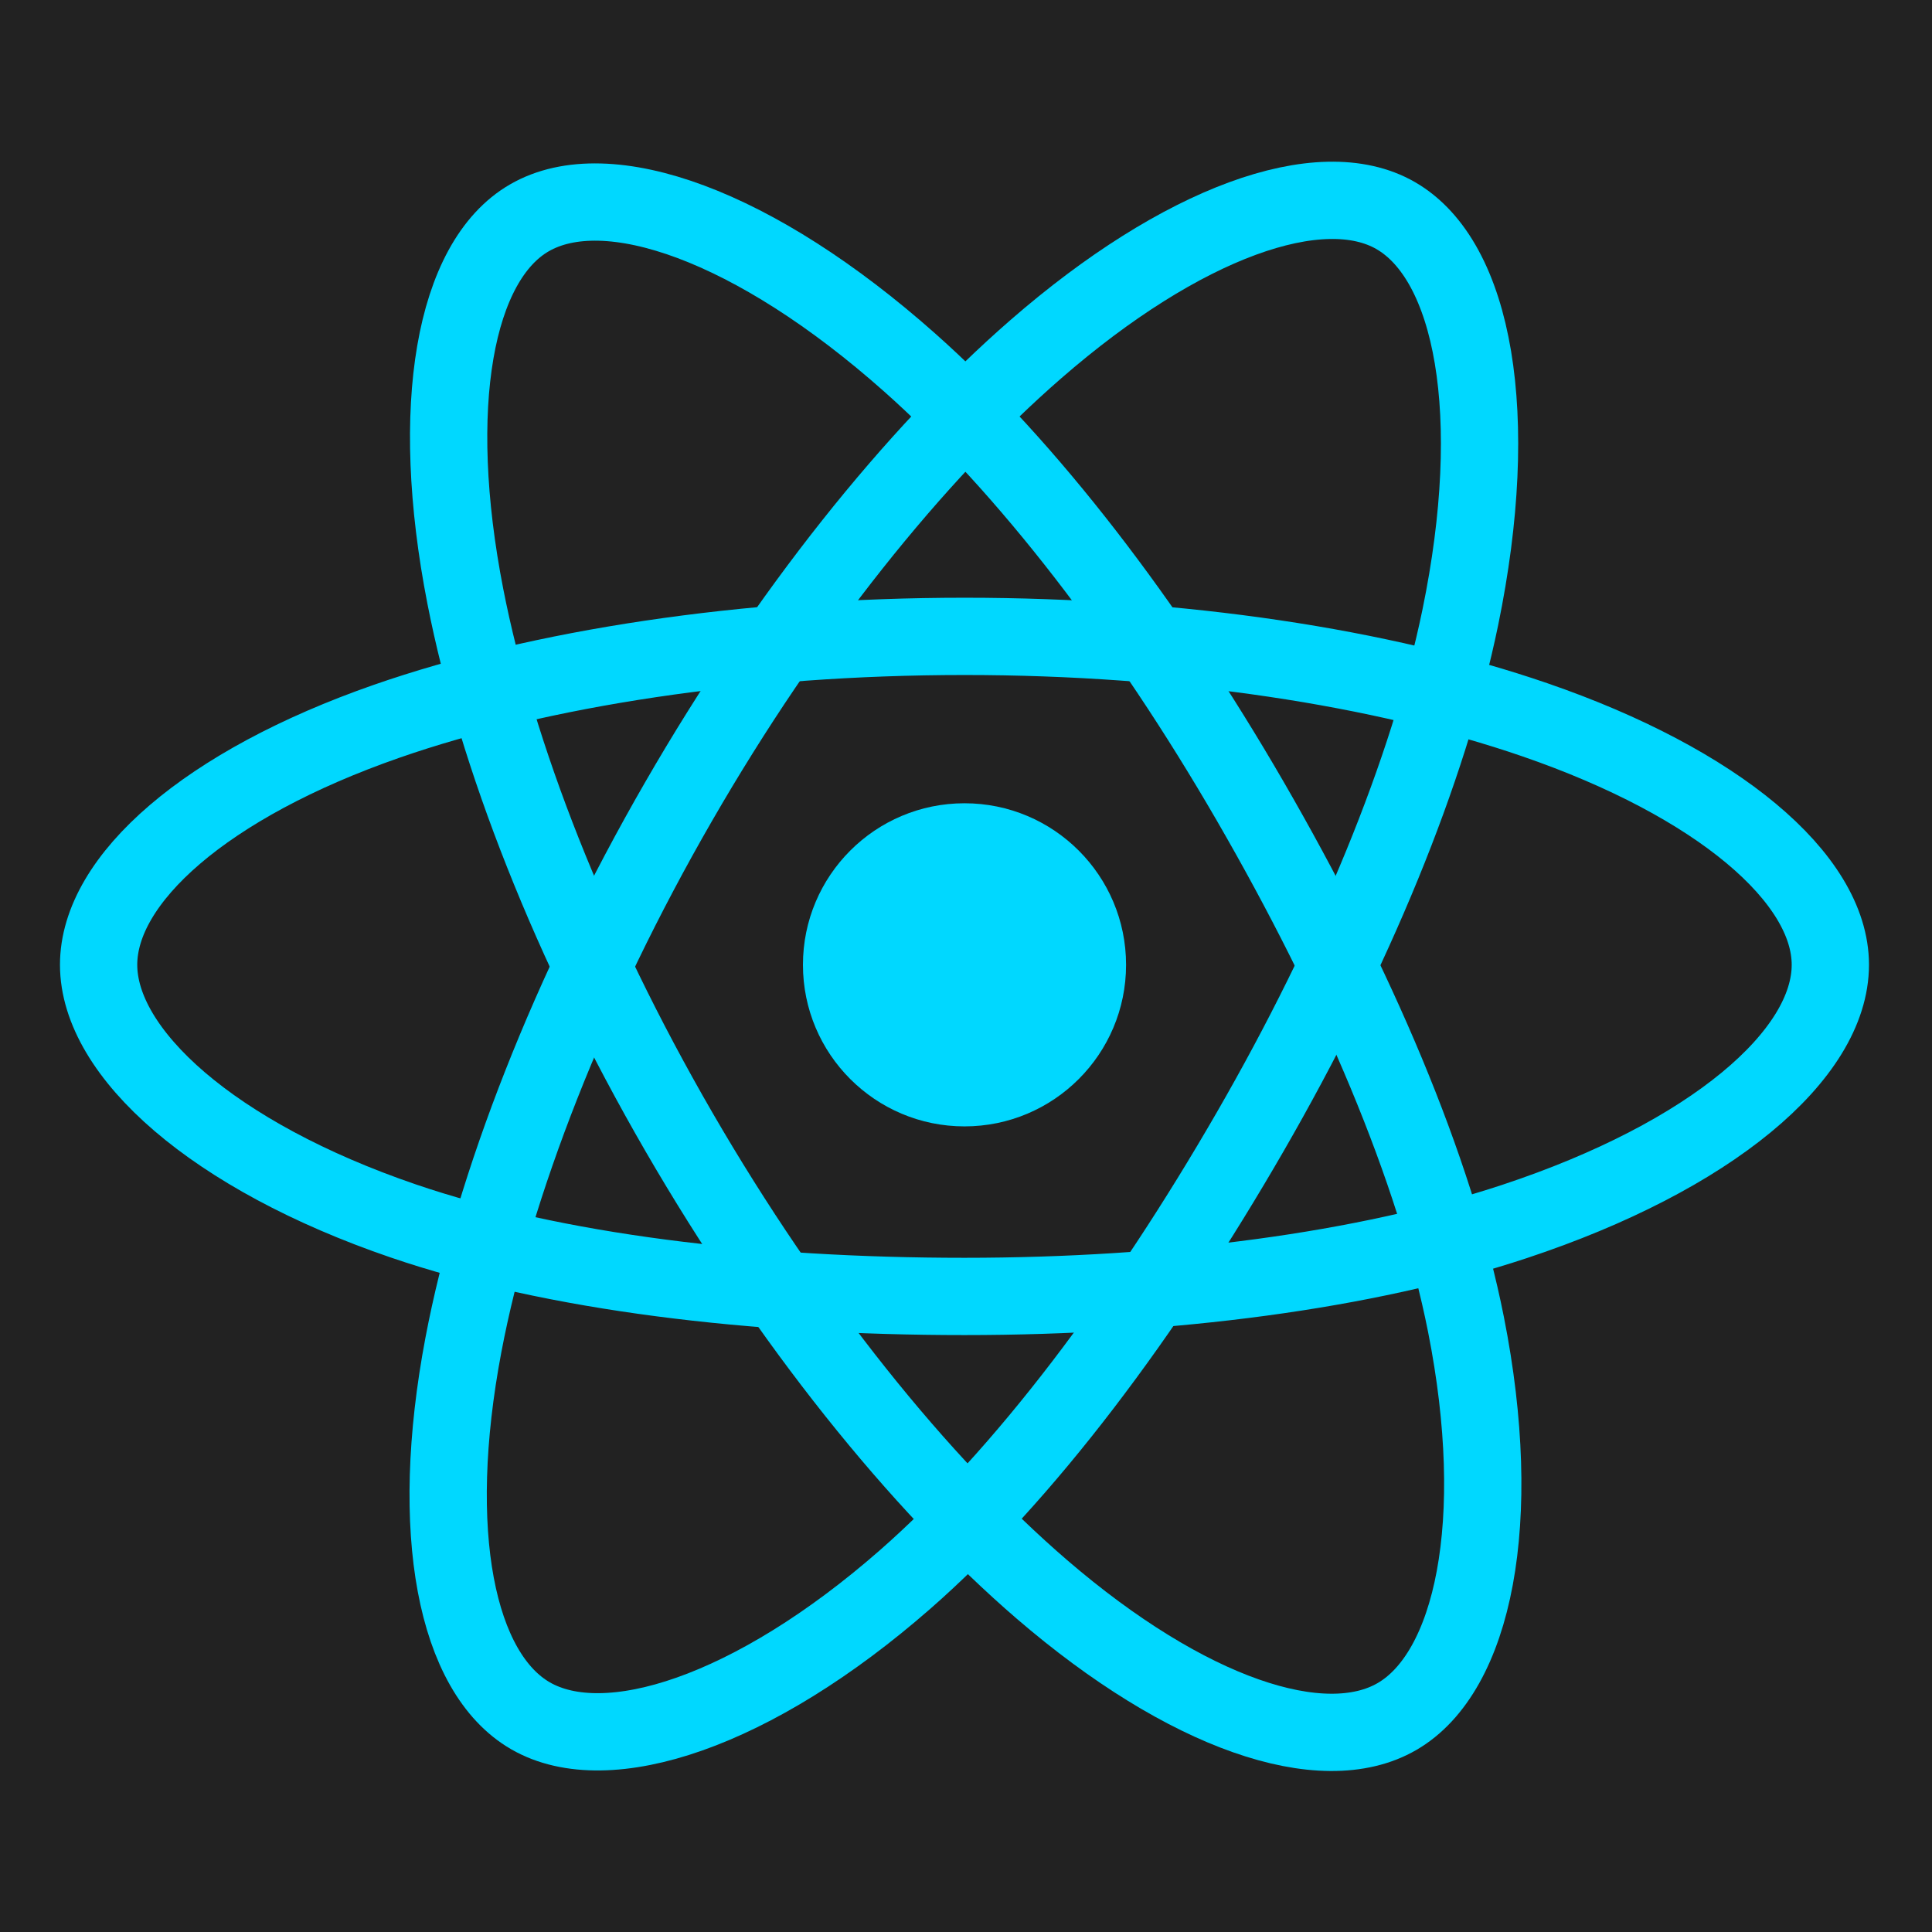
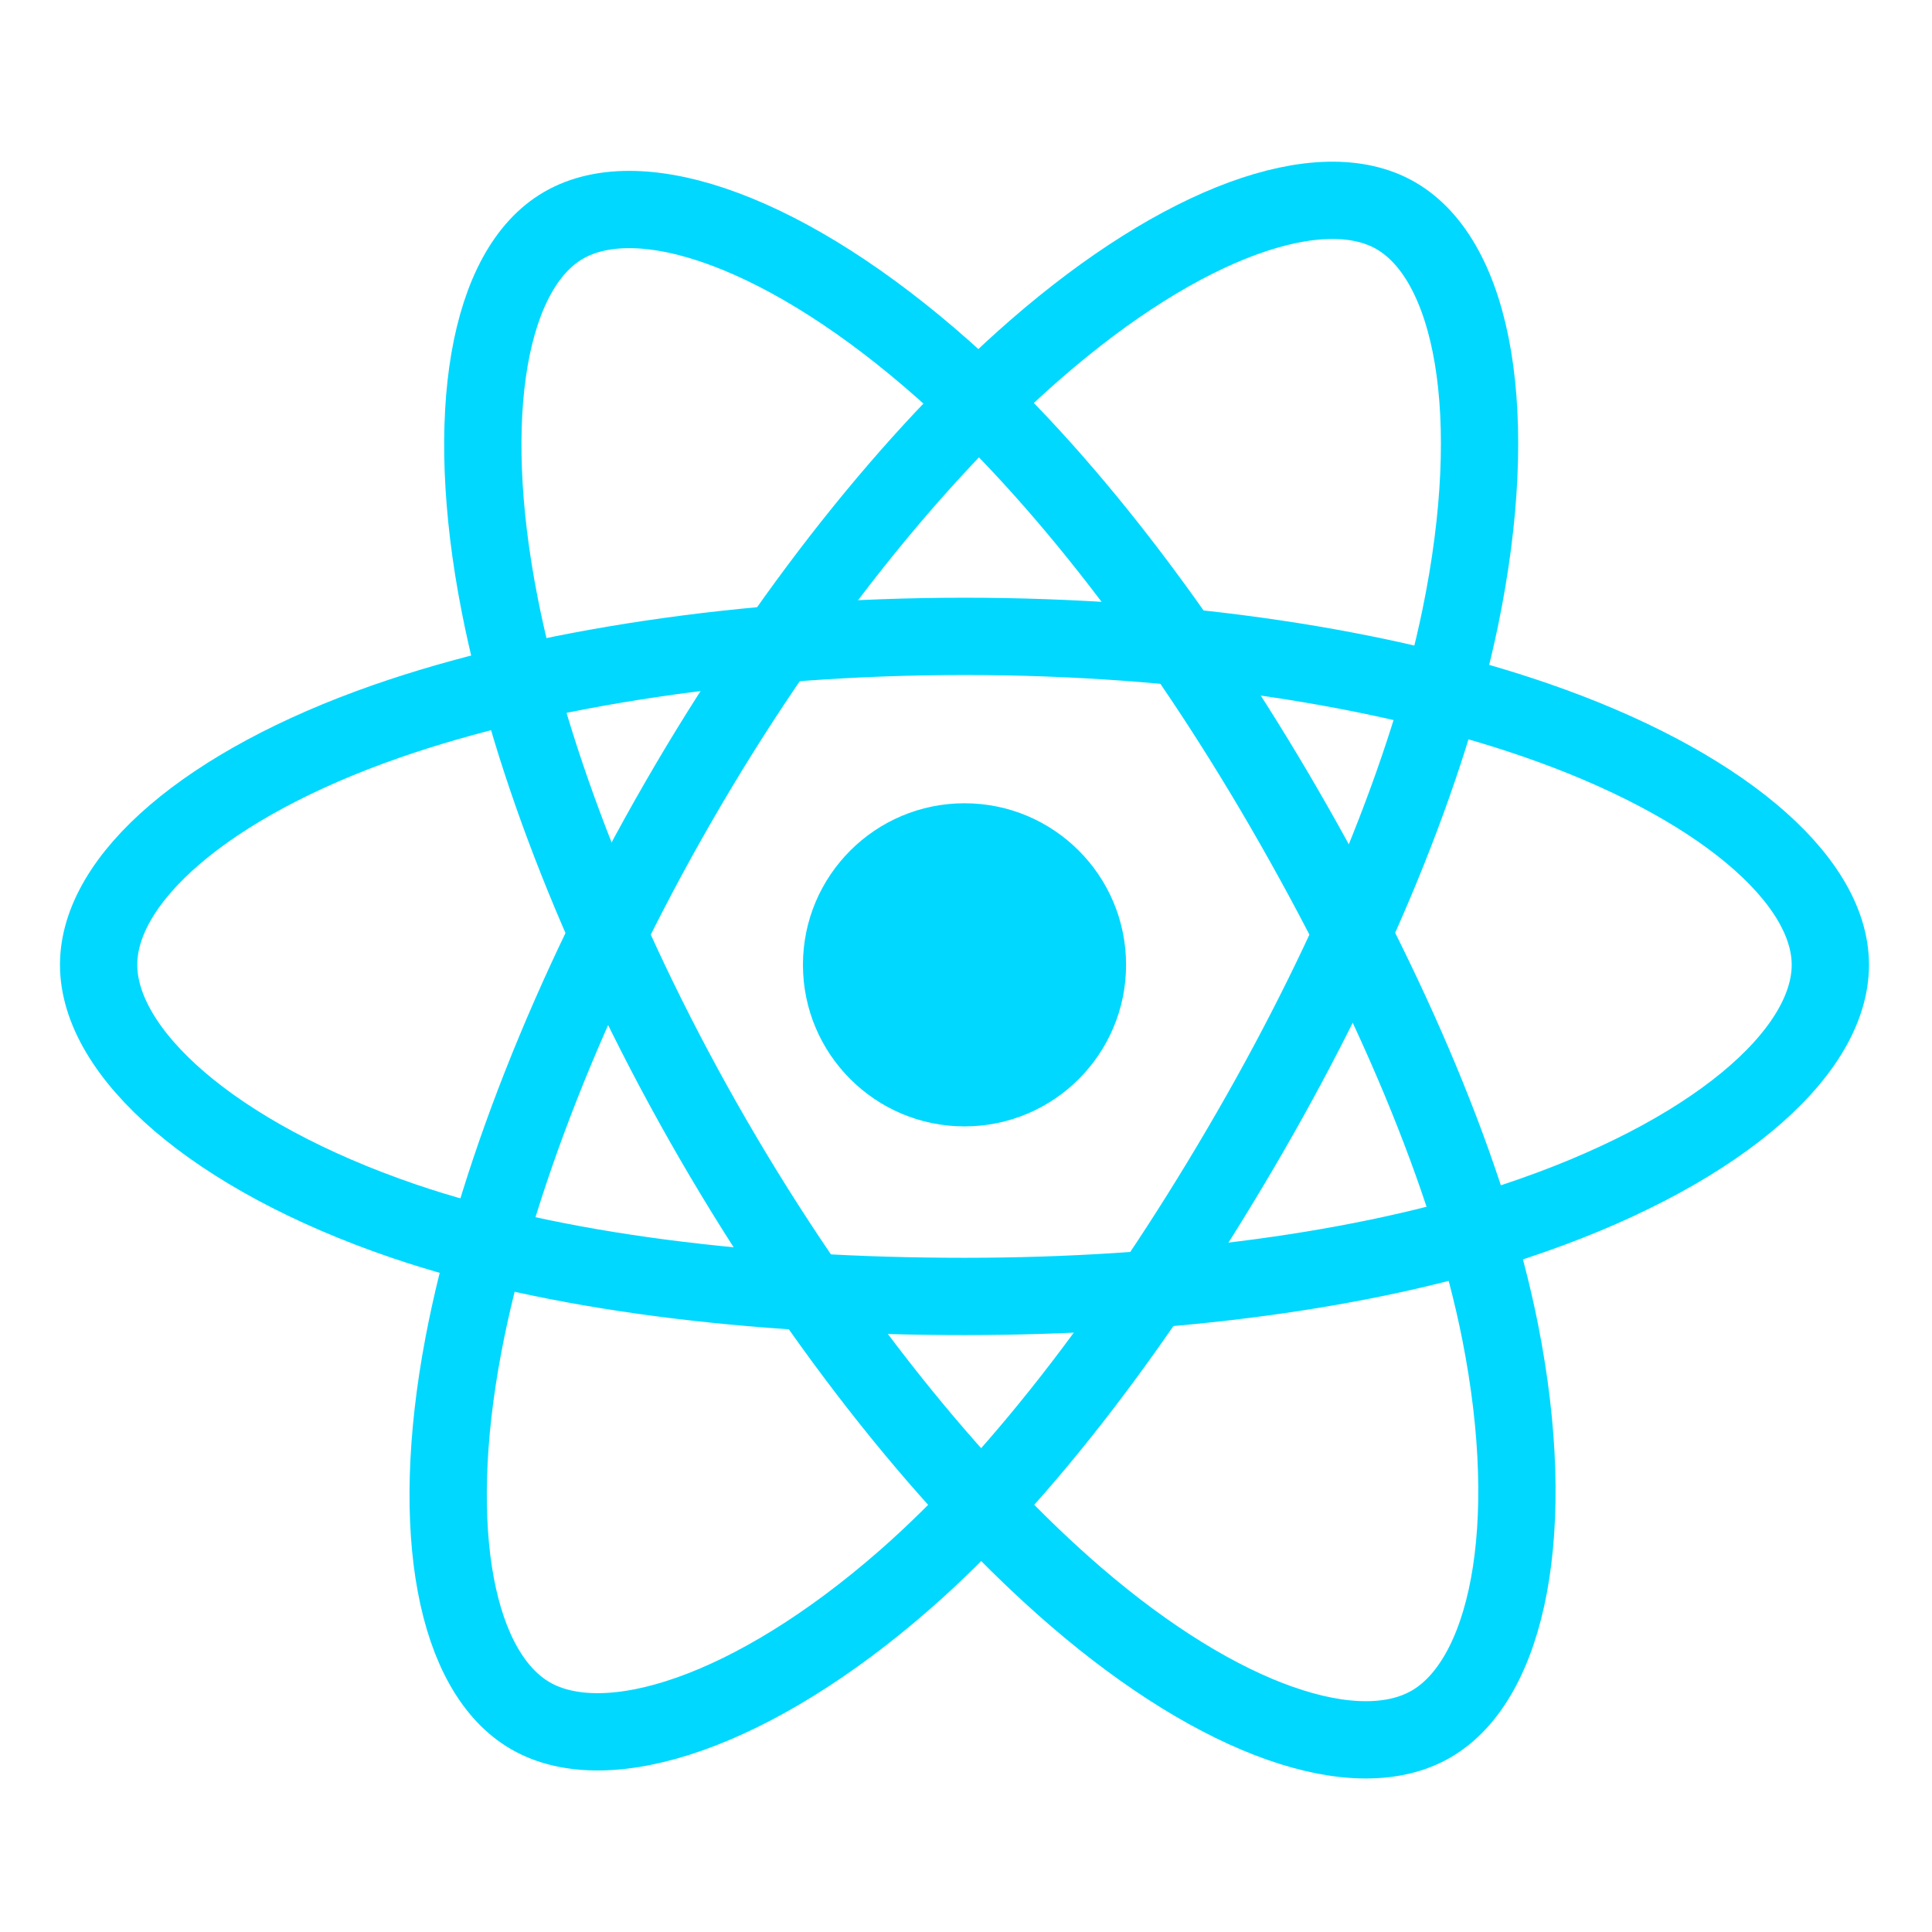
- <svg xmlns="http://www.w3.org/2000/svg" id="Layer_2" viewBox="0 0 3618.6 3618.6" width="3618.6" height="3618.6">
+ <svg xmlns="http://www.w3.org/2000/svg" width="3618.6" height="3618.6">
  <style>.st0{fill:#222}.st1{fill:#00d8ff}.st2{fill:none;stroke:#00d8ff;stroke-width:144.746;stroke-miterlimit:10}</style>
-   <path class="st0" d="M0 0h3618.6v3618.6H0z" />
-   <circle class="st1" cx="1806.5" cy="1807.1" r="302.6" />
-   <path class="st2" d="M1806.5 1191.9c406.2 0 783.6 58.3 1068.1 156.2 342.8 118 553.6 296.9 553.6 458.9 0 168.8-223.4 358.9-591.5 480.8-278.3 92.2-644.6 140.4-1030.2 140.4-395.4 0-769.7-45.2-1051.2-141.4-356.1-121.7-570.6-314.2-570.6-479.8 0-160.7 201.3-338.2 539.3-456 285.6-99.5 672.3-159.1 1082.5-159.1z" />
-   <path class="st2" d="M1271 1501.3c202.9-351.9 442-649.7 669-847.2 273.5-238 533.8-331.2 674.1-250.3 146.2 84.3 199.3 372.8 121 752.7-59.2 287.2-200.4 628.5-393.1 962.6-197.5 342.5-423.7 644.2-647.6 840-283.3 247.7-557.3 337.3-700.7 254.6-139.2-80.3-192.4-343.3-125.7-695 56.4-297.4 198-662.1 403-1017.4z" />
-   <path class="st2" d="M1271.5 2119.8c-203.5-351.6-342.1-707.4-399.9-1002.7-69.6-355.8-20.4-627.9 119.8-709 146.1-84.6 422.5 13.5 712.5 271 219.3 194.7 444.4 487.5 637.6 821.3 198.1 342.2 346.6 688.8 404.3 980.5 73.1 369.2 13.9 651.3-129.4 734.2-139.1 80.5-393.5-4.7-664.9-238.2-229.2-197.3-474.5-502.1-680-857.1z" />
+   <g class="layer">
+     <circle class="st1" cx="1806.5" cy="1807.1" id="svg_2" r="302.6" />
+     <path class="st2" d="m1806.5,1191.9c406.2,0 783.6,58.3 1068.1,156.2c342.8,118 553.6,296.9 553.6,458.9c0,168.8 -223.4,358.9 -591.5,480.8c-278.3,92.2 -644.6,140.4 -1030.2,140.4c-395.4,0 -769.7,-45.2 -1051.2,-141.4c-356.1,-121.7 -570.6,-314.2 -570.6,-479.8c0,-160.7 201.3,-338.2 539.3,-456c285.6,-99.5 672.3,-159.1 1082.5,-159.1z" id="svg_3" />
+     <path class="st2" d="m1271,1501.3c202.9,-351.9 442,-649.7 669,-847.2c273.5,-238 533.8,-331.2 674.1,-250.3c146.2,84.3 199.3,372.8 121,752.7c-59.2,287.2 -200.4,628.5 -393.1,962.6c-197.5,342.5 -423.7,644.2 -647.6,840c-283.3,247.7 -557.3,337.3 -700.7,254.6c-139.2,-80.3 -192.4,-343.3 -125.7,-695c56.4,-297.4 198,-662.1 403,-1017.4z" id="svg_4" />
+     <path class="st2" d="m1335.5,2133.8c-203.5,-351.6 -342.1,-707.4 -399.9,-1002.7c-69.6,-355.8 -20.4,-627.9 119.8,-709c146.1,-84.6 422.5,13.5 712.5,271c219.3,194.7 444.4,487.5 637.6,821.3c198.1,342.2 346.6,688.8 404.3,980.5c73.1,369.2 13.9,651.3 -129.4,734.2c-139.1,80.5 -393.5,-4.7 -664.9,-238.2c-229.2,-197.3 -474.5,-502.1 -680,-857.1z" id="svg_5" transform="matrix(1 0 0 1 0 0)" />
+   </g>
</svg>
